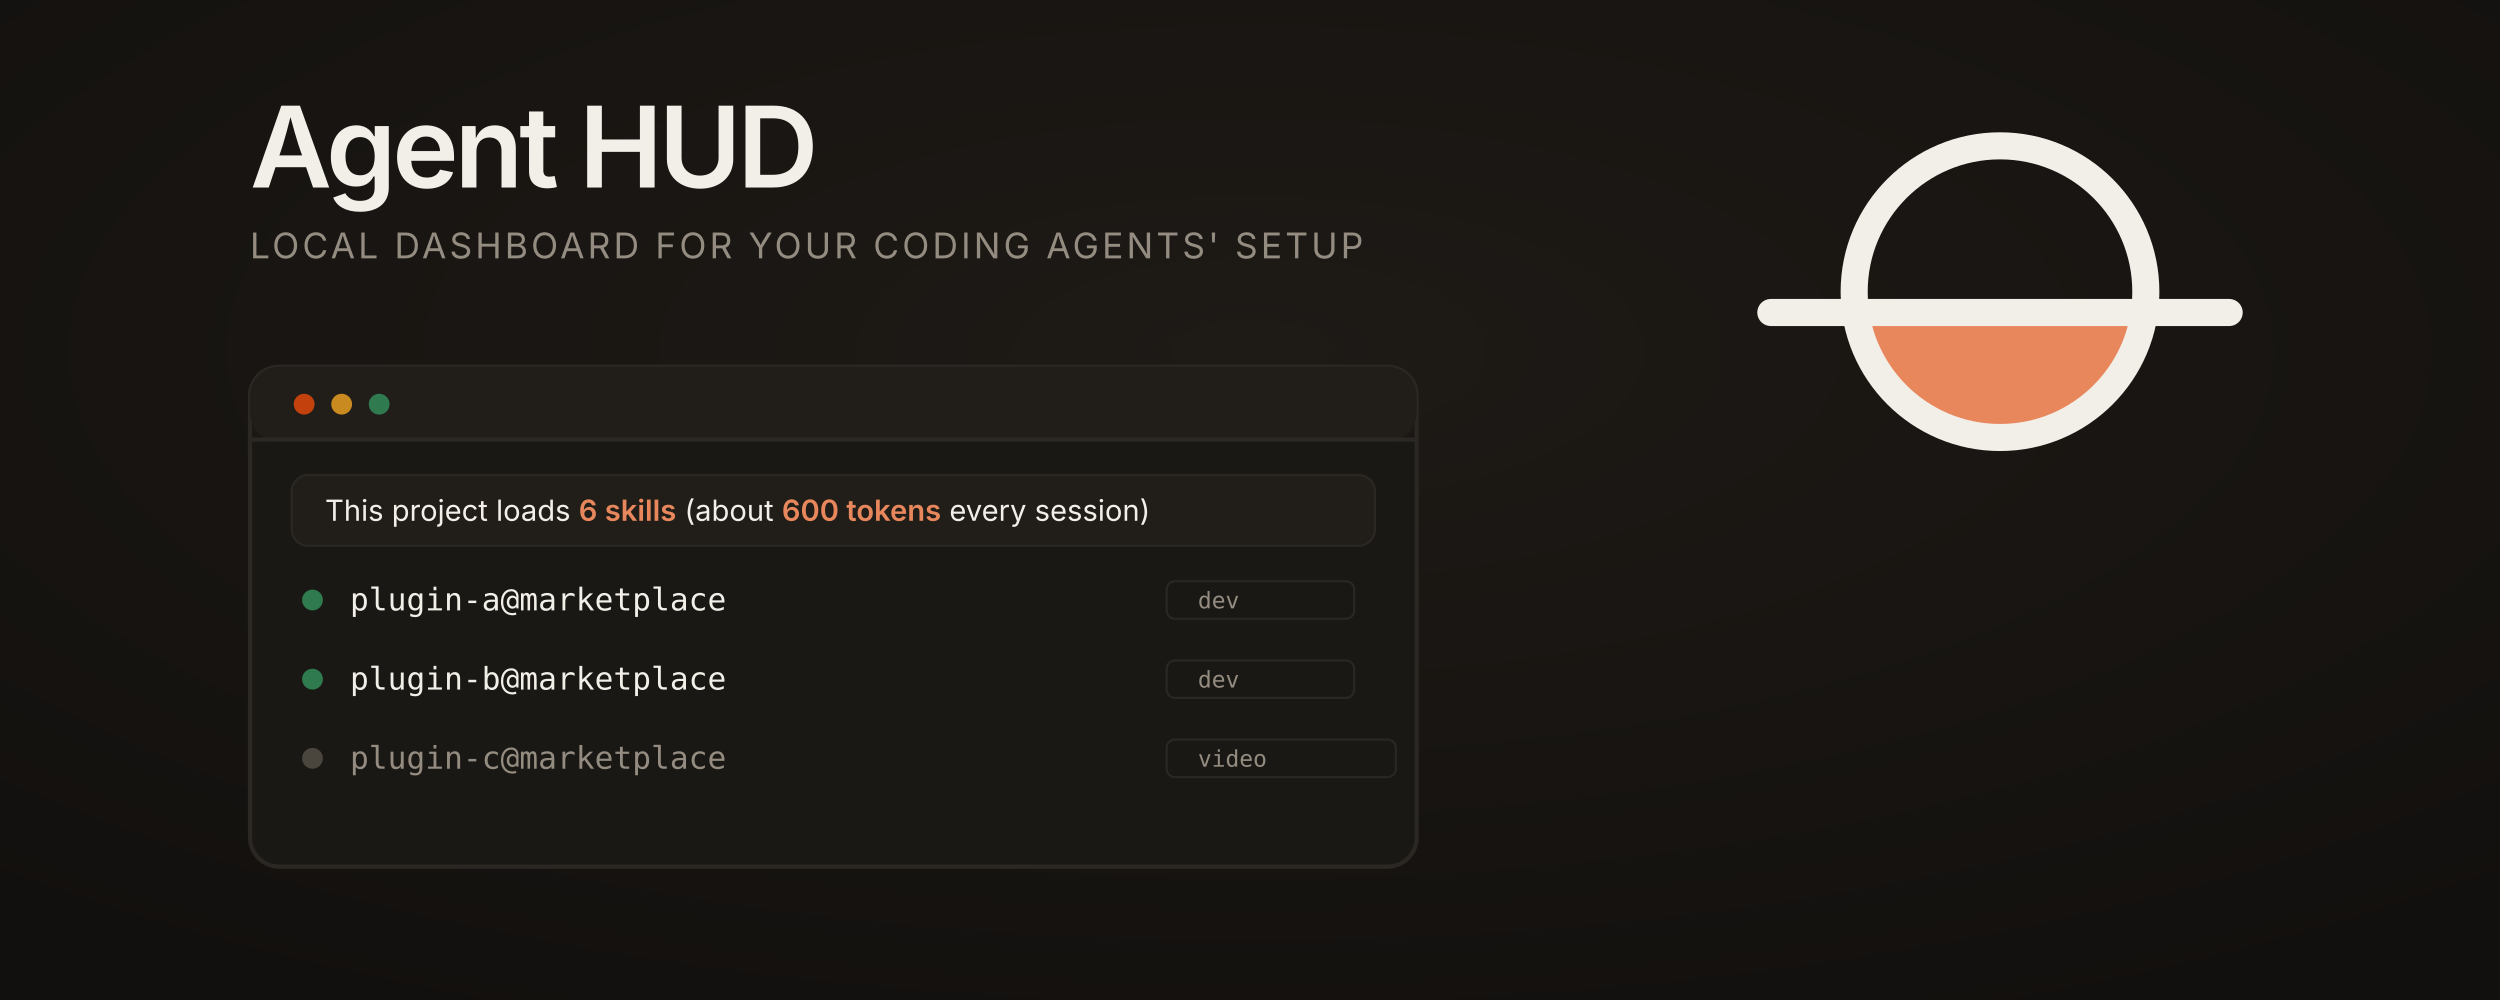
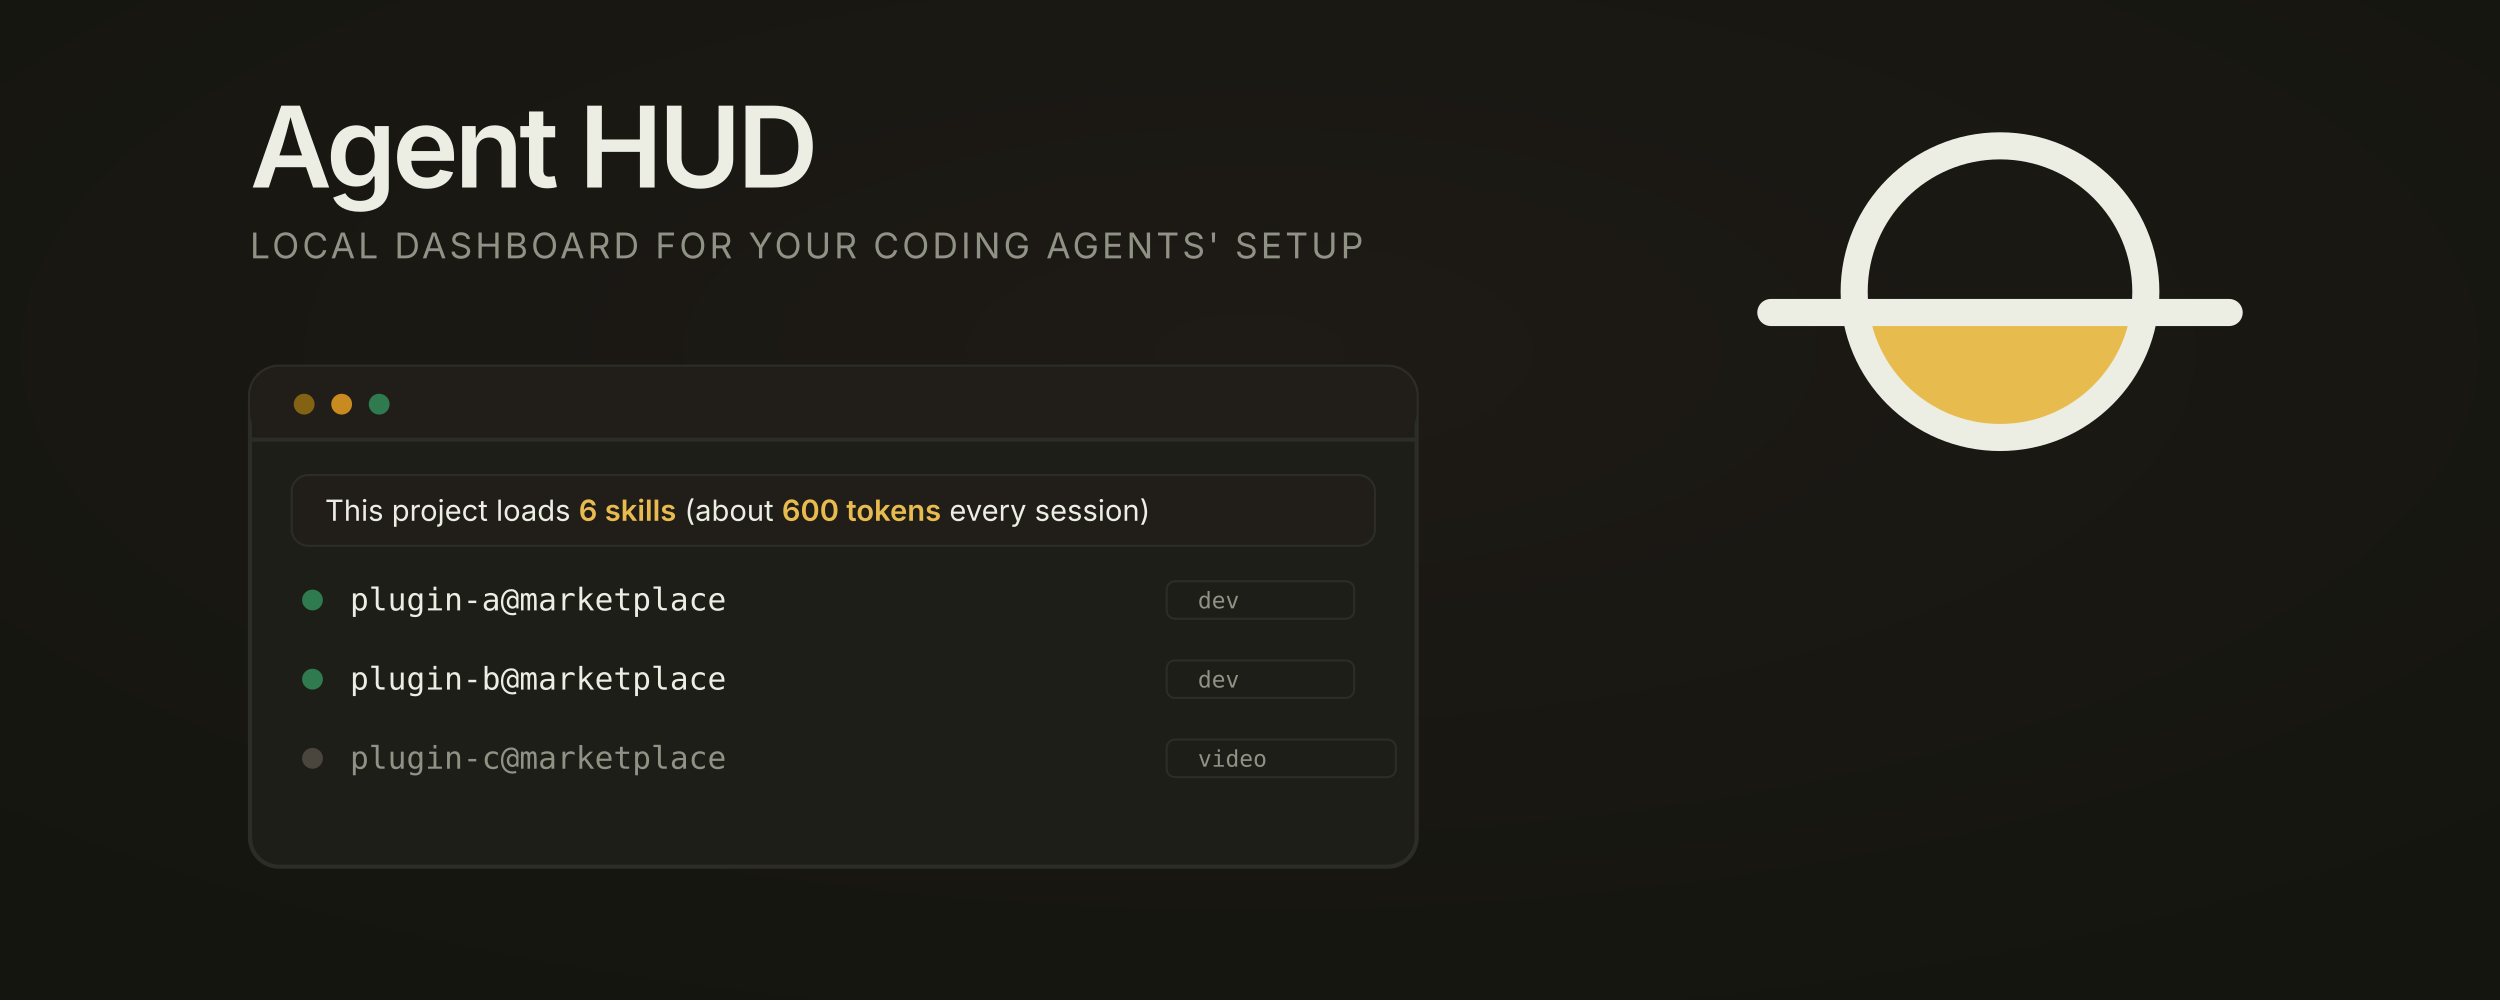
<svg xmlns="http://www.w3.org/2000/svg" width="1200" height="480" viewBox="0 0 1200 480">
  <defs>
    <radialGradient id="glow" cx="50%" cy="35%" r="75%">
      <stop offset="0%" stop-color="#1e1a16" />
-       <stop offset="100%" stop-color="#12100e" />
+       <stop offset="100%" stop-color="#14150f" />
    </radialGradient>
    <clipPath id="hull">
      <circle cx="960" cy="140" r="70" />
    </clipPath>
  </defs>
  <rect width="1200" height="480" fill="url(#glow)" />
-   <rect x="890" y="150" width="140" height="65" fill="#e8875c" clip-path="url(#hull)" />
-   <circle cx="960" cy="140" r="70" fill="none" stroke="#f2efe9" stroke-width="13" />
-   <line x1="850" y1="150" x2="1070" y2="150" stroke="#f2efe9" stroke-width="13" stroke-linecap="round" />
-   <rect x="120" y="176" width="560" height="240" rx="14" fill="#1a1815" stroke="#2b2723" stroke-width="2" />
+   <rect x="890" y="150" width="140" height="65" fill="#e8bb4e" clip-path="url(#hull)" />
+   <circle cx="960" cy="140" r="70" fill="none" stroke="#eceee4" stroke-width="13" />
+   <line x1="850" y1="150" x2="1070" y2="150" stroke="#eceee4" stroke-width="13" stroke-linecap="round" />
+   <rect x="120" y="176" width="560" height="240" rx="14" fill="#1c1e17" stroke="#2c2e25" stroke-width="2" />
  <rect x="120" y="176" width="560" height="36" rx="14" fill="#211e19" />
-   <circle cx="146" cy="194" r="5" fill="#c2410c" />
+   <circle cx="146" cy="194" r="5" fill="#836313" />
  <circle cx="164" cy="194" r="5" fill="#c98a1f" />
  <circle cx="182" cy="194" r="5" fill="#2f7a4f" />
-   <rect x="120" y="210" width="560" height="2" fill="#2b2723" />
-   <rect x="140" y="228" width="520" height="34" rx="8" fill="#211e19" stroke="#2b2723" />
-   <text x="156" y="250" font-family="-apple-system,'SF Pro Text',Inter,sans-serif" font-size="14" fill="#f2efe9">This project loads <tspan font-weight="600" fill="#e8875c">6 skills</tspan> (about <tspan font-weight="600" fill="#e8875c">600 tokens</tspan> every session)</text>
-   <g font-family="ui-monospace,SFMono-Regular,Menlo,monospace" font-size="15" fill="#f2efe9">
+   <rect x="120" y="210" width="560" height="2" fill="#2c2e25" />
+   <rect x="140" y="228" width="520" height="34" rx="8" fill="#211e19" stroke="#2c2e25" />
+   <text x="156" y="250" font-family="-apple-system,'SF Pro Text',Inter,sans-serif" font-size="14" fill="#eceee4">This project loads <tspan font-weight="600" fill="#e8bb4e">6 skills</tspan> (about <tspan font-weight="600" fill="#e8bb4e">600 tokens</tspan> every session)</text>
+   <g font-family="ui-monospace,SFMono-Regular,Menlo,monospace" font-size="15" fill="#eceee4">
    <circle cx="150" cy="288" r="5" fill="#2f7a4f" />
    <text x="168" y="293">plugin-a@marketplace</text>
-     <rect x="560" y="279" width="90" height="18" rx="4" fill="none" stroke="#2b2723" />
-     <text x="575" y="292" font-size="11" fill="#948c80">dev</text>
+     <rect x="560" y="279" width="90" height="18" rx="4" fill="none" stroke="#2c2e25" />
+     <text x="575" y="292" font-size="11" fill="#8f9284">dev</text>
    <circle cx="150" cy="326" r="5" fill="#2f7a4f" />
    <text x="168" y="331">plugin-b@marketplace</text>
-     <rect x="560" y="317" width="90" height="18" rx="4" fill="none" stroke="#2b2723" />
-     <text x="575" y="330" font-size="11" fill="#948c80">dev</text>
+     <rect x="560" y="317" width="90" height="18" rx="4" fill="none" stroke="#2c2e25" />
+     <text x="575" y="330" font-size="11" fill="#8f9284">dev</text>
    <circle cx="150" cy="364" r="5" fill="#4a453d" />
-     <text x="168" y="369" fill="#948c80">plugin-c@marketplace</text>
-     <rect x="560" y="355" width="110" height="18" rx="4" fill="none" stroke="#2b2723" />
-     <text x="575" y="368" font-size="11" fill="#948c80">video</text>
+     <text x="168" y="369" fill="#8f9284">plugin-c@marketplace</text>
+     <rect x="560" y="355" width="110" height="18" rx="4" fill="none" stroke="#2c2e25" />
+     <text x="575" y="368" font-size="11" fill="#8f9284">video</text>
  </g>
  <g font-family="-apple-system,'SF Pro Text',Inter,sans-serif">
-     <text x="120" y="90" font-size="54" font-weight="600" letter-spacing="-2" fill="#f2efe9">Agent HUD</text>
-     <text x="120" y="124" font-size="17" fill="#948c80" letter-spacing="1.5">LOCAL DASHBOARD FOR YOUR CODING AGENTS' SETUP</text>
+     <text x="120" y="90" font-size="54" font-weight="600" letter-spacing="-2" fill="#eceee4">Agent HUD</text>
+     <text x="120" y="124" font-size="17" fill="#8f9284" letter-spacing="1.5">LOCAL DASHBOARD FOR YOUR CODING AGENTS' SETUP</text>
  </g>
</svg>
